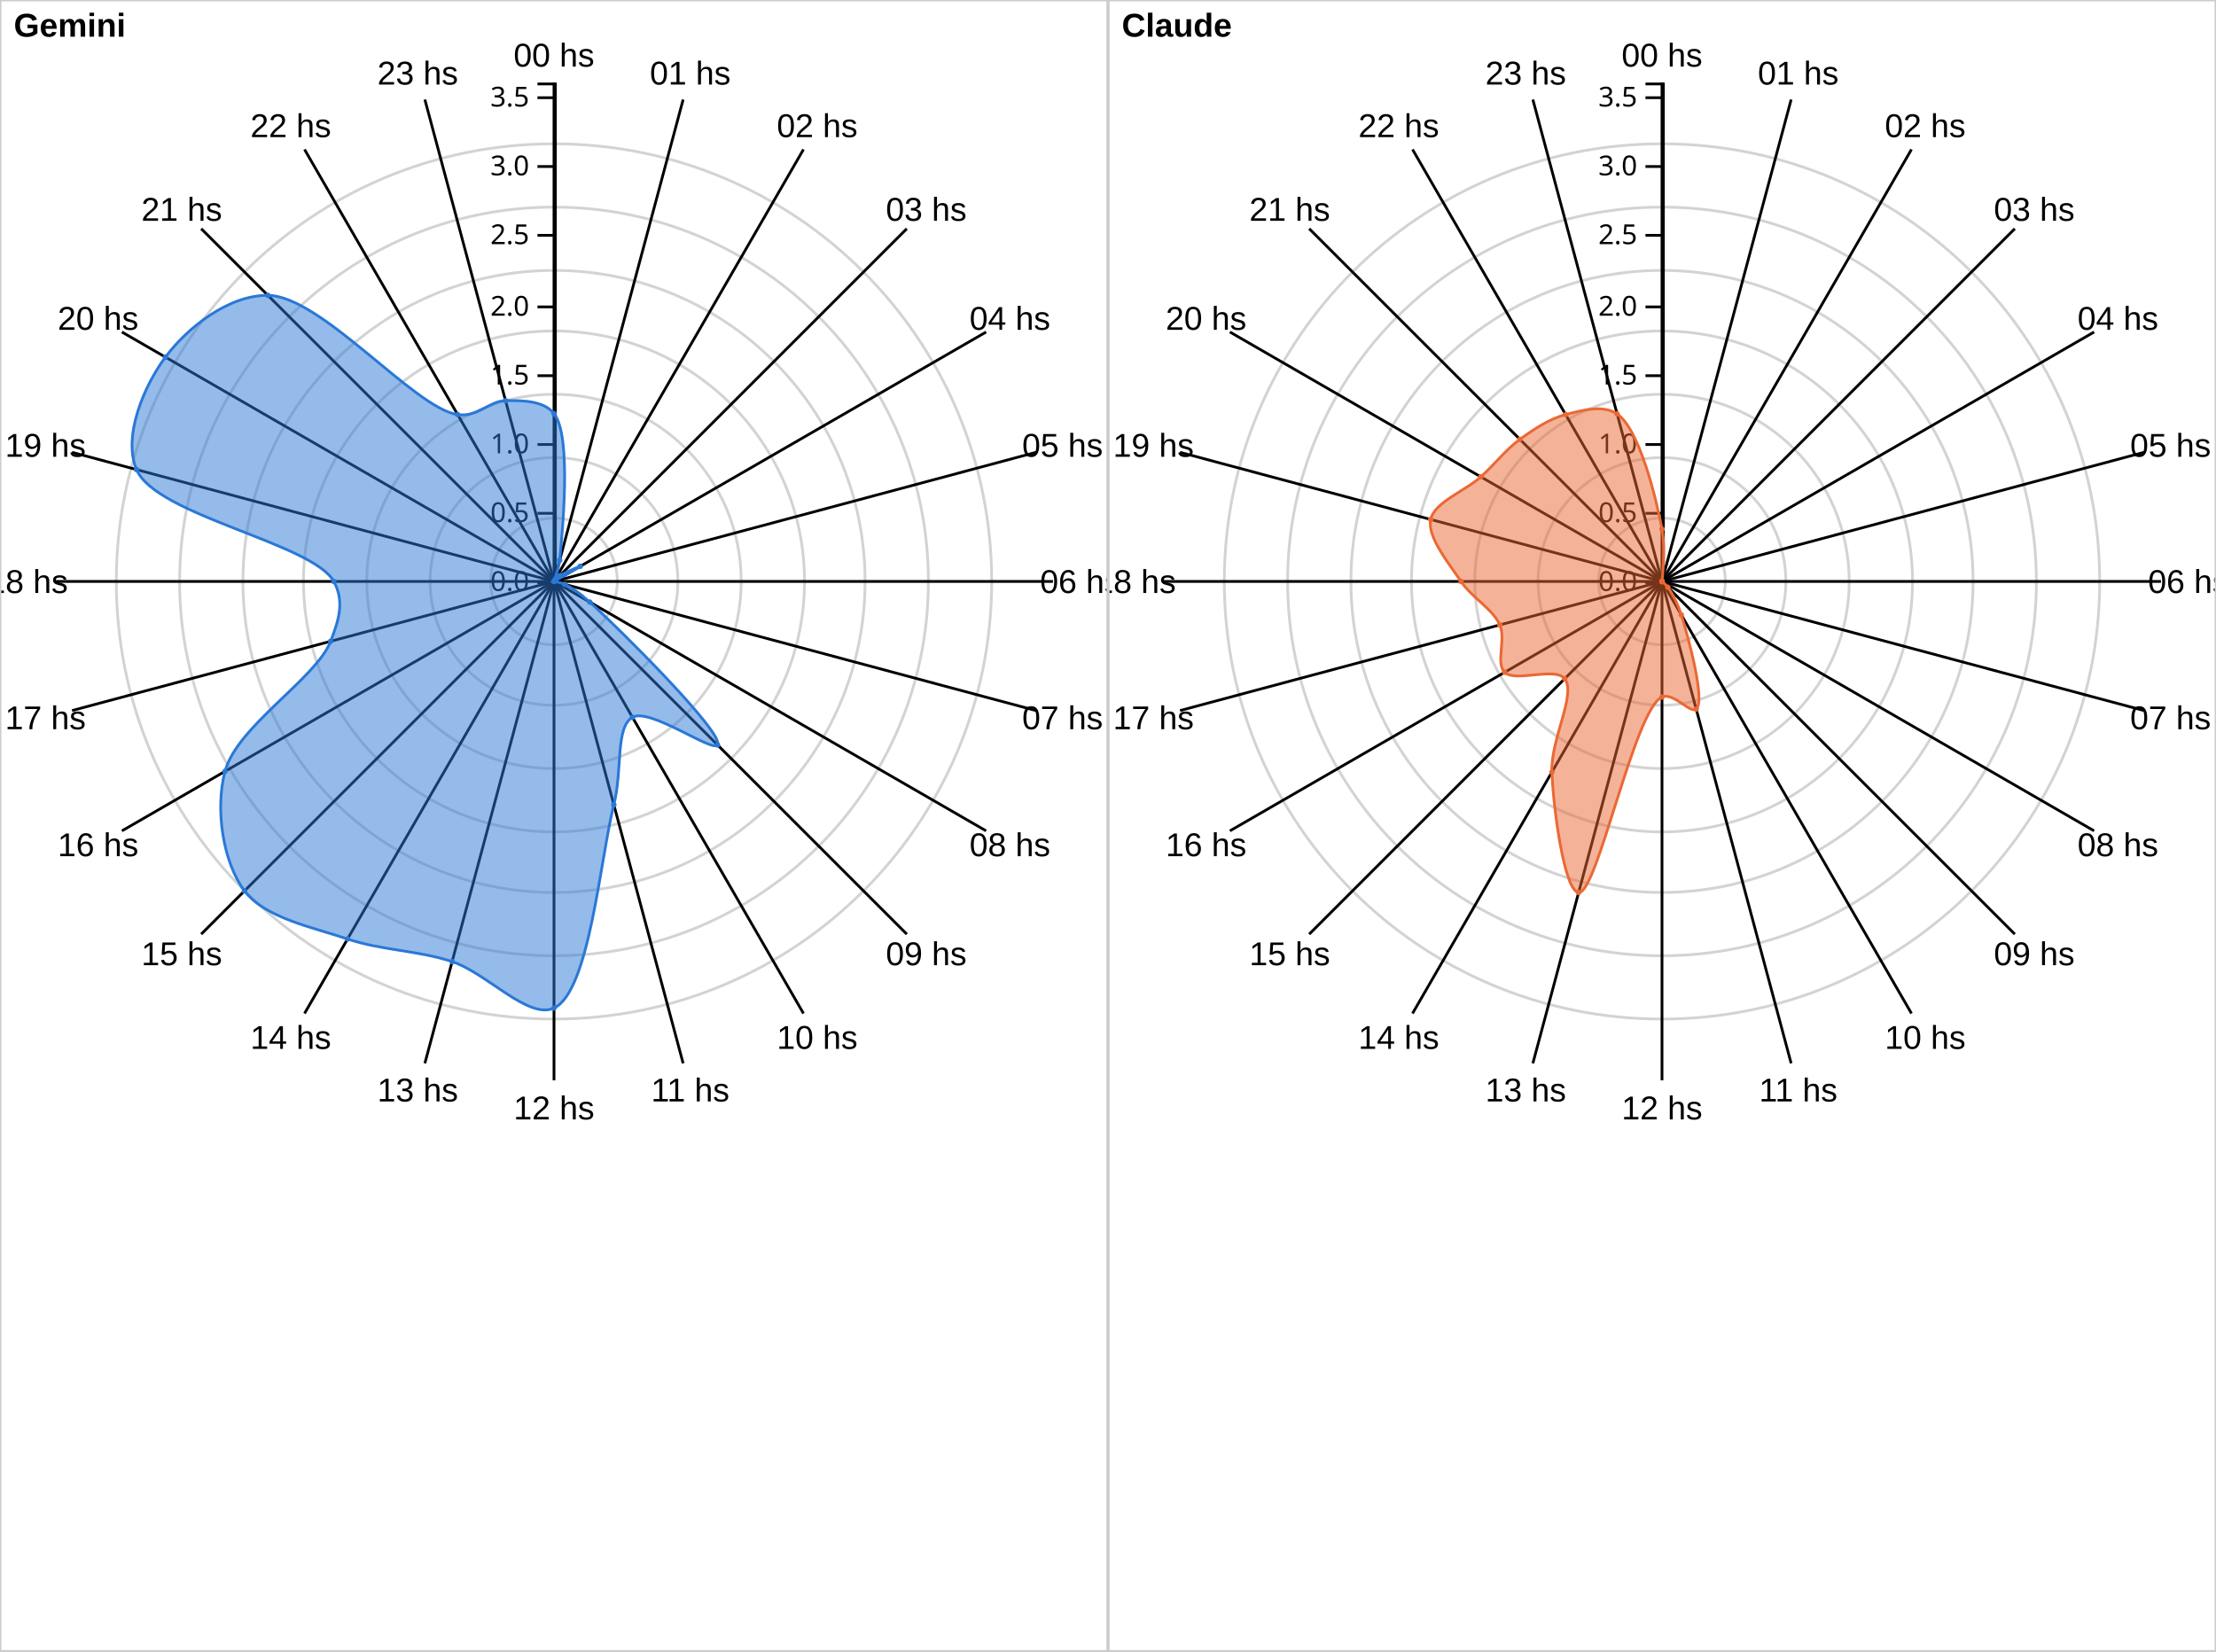
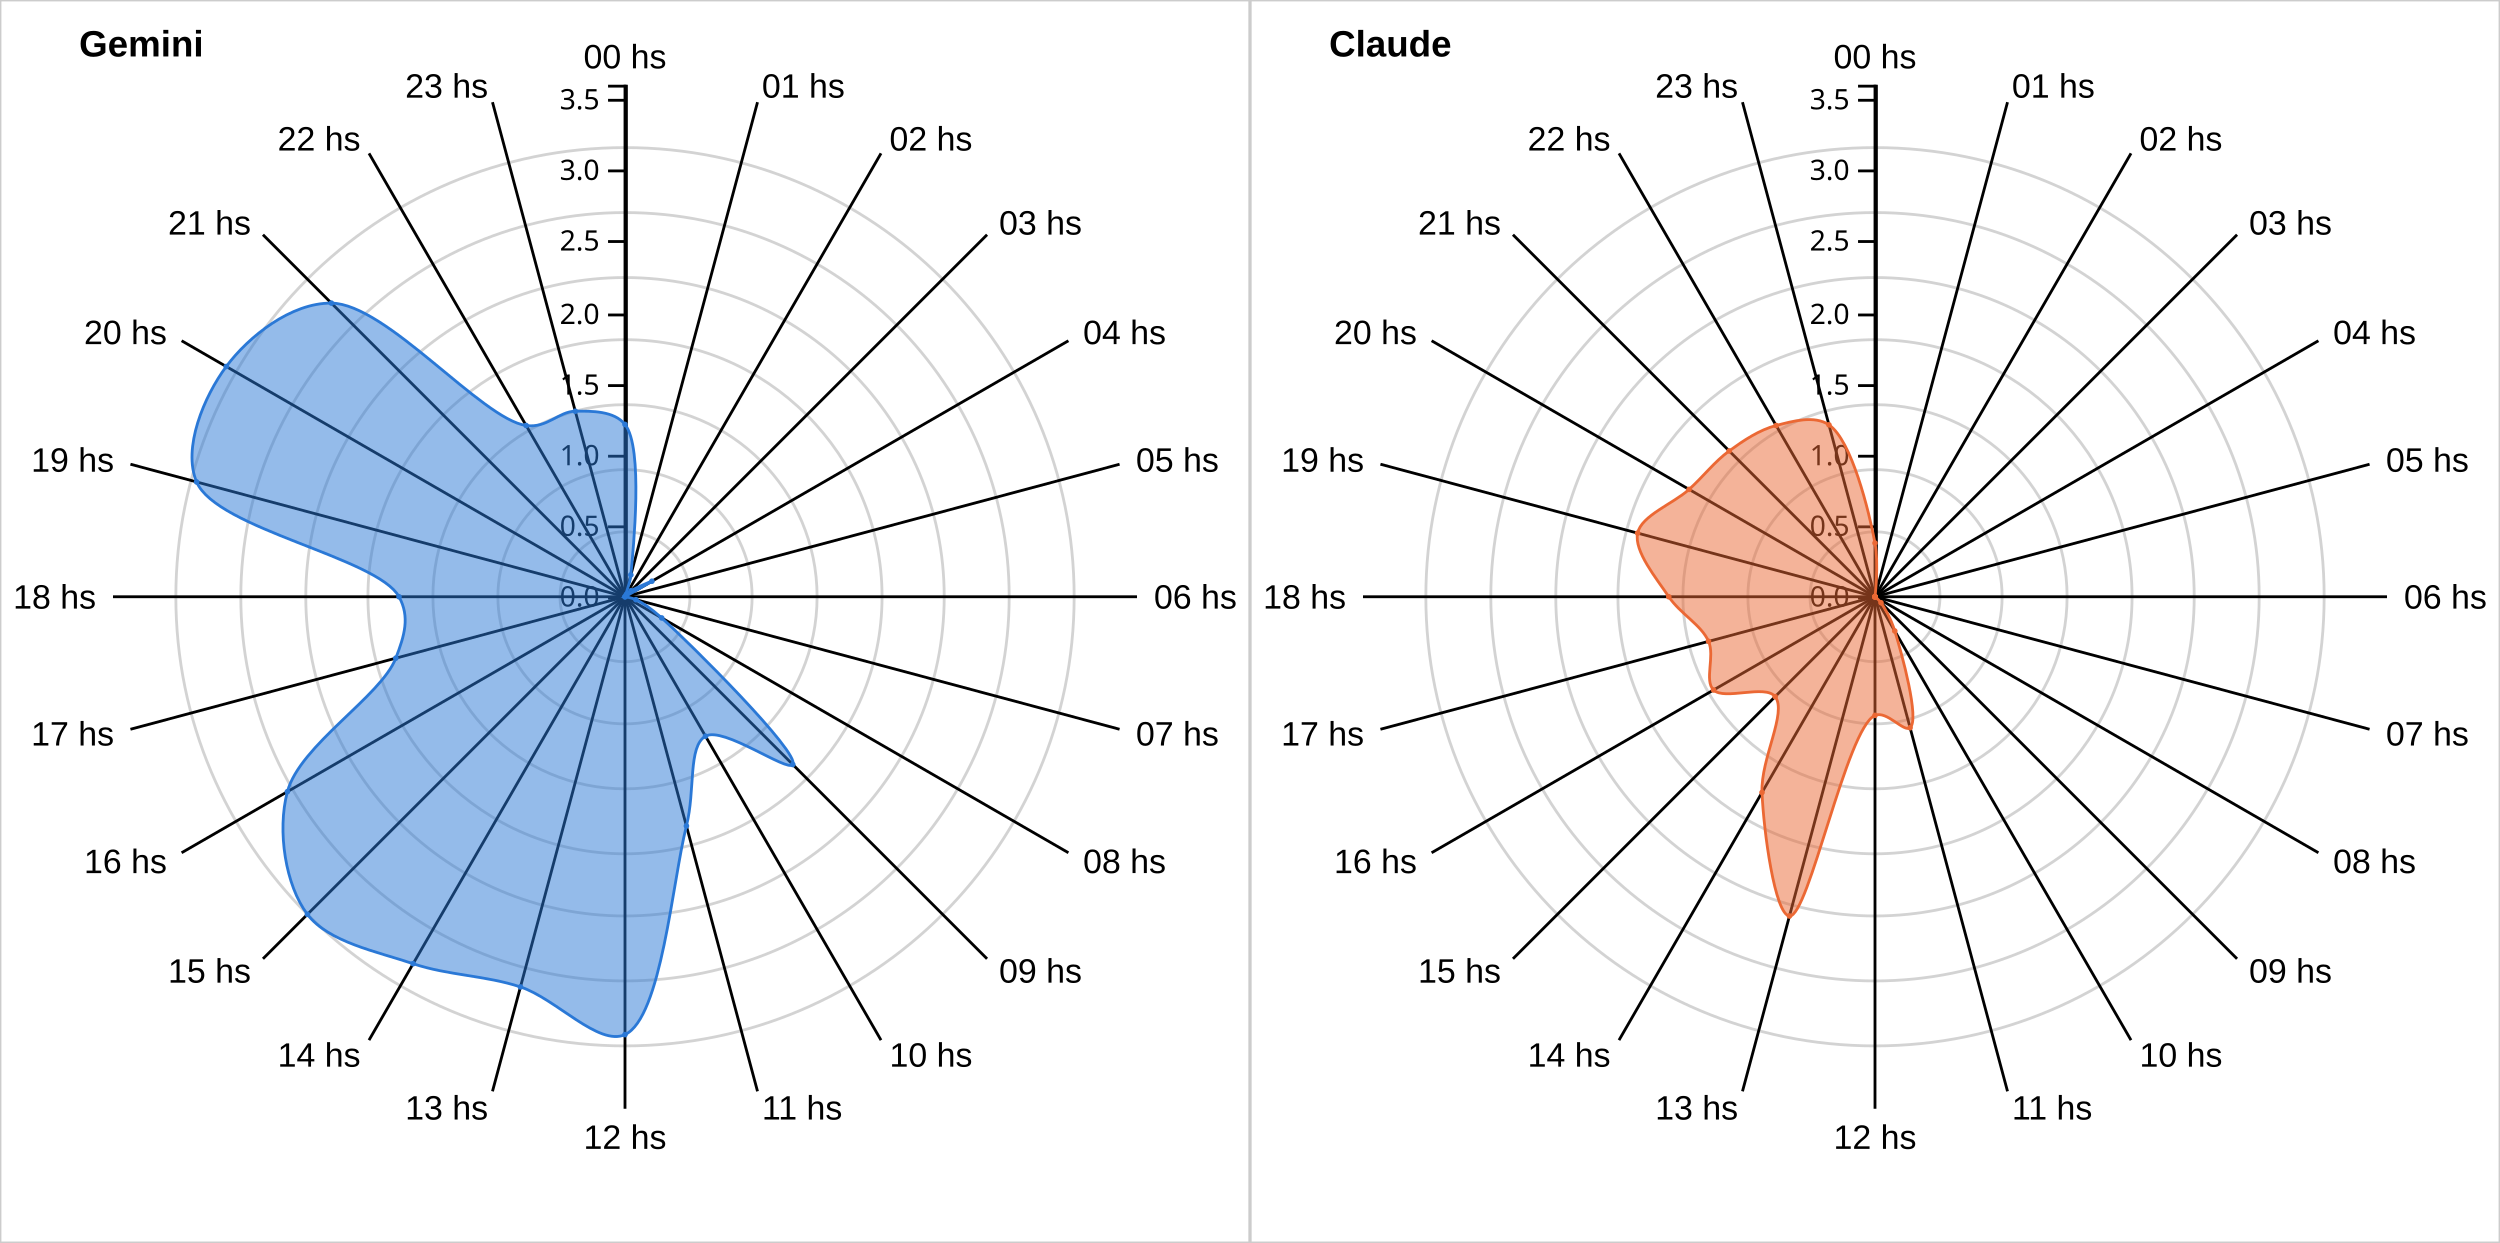
- <svg xmlns="http://www.w3.org/2000/svg" width="805" height="600">
-   <rect width="805" height="600" x="0" y="0" fill="#FFFFFF" id="background" />
-   <clipPath id="serieClipPath">
-     <rect x="0" y="0" width="402.5" height="600" />
-   </clipPath>
-   <g id="Gemini" transform="translate(0,0)" clip-path="url(#serieClipPath)">
+ <svg xmlns="http://www.w3.org/2000/svg" width="885" height="440" viewBox="0 0 885 440">
+   <rect width="885" height="440" x="0" y="0" fill="#FFFFFF" id="background" />
+   <g id="Gemini" transform="translate(20,0)">
    <g id="Gemini" transform="translate(201.25, 211.25)">
      <g id="axes">
        <circle r="159" fill="none" stroke="LightGray" class="grid" id="3.5" />
        <circle r="136" fill="none" stroke="LightGray" class="grid" id="3" />
        <circle r="113" fill="none" stroke="LightGray" class="grid" id="2.5" />
        <circle r="91" fill="none" stroke="LightGray" class="grid" id="2" />
        <circle r="68" fill="none" stroke="LightGray" class="grid" id="1.5" />
        <circle r="45" fill="none" stroke="LightGray" class="grid" id="1" />
        <circle r="23" fill="none" stroke="LightGray" class="grid" id="0.5" />
        <circle r="0" fill="none" stroke="LightGray" class="grid" id="0" />
        <g>
          <line x1="0" y1="0" x2="1.1098361617272889e-14" y2="-181.25" stroke="black" />
-           <text text-anchor="middle" dy="0.35em" x="1.1710685016846564e-14" y="-191.25" font-family="Arial, sans-serif" font-size="12">00 hs</text>
+           <text text-anchor="middle" dy="0.35em" x="0.00" y="-191.25" font-family="Arial, sans-serif" font-size="12">00 hs</text>
        </g>
        <g>
          <line x1="0" y1="0" x2="46.911" y2="-175.074" stroke="black" />
-           <text text-anchor="middle" dy="0.35em" x="49.499" y="-184.733" font-family="Arial, sans-serif" font-size="12">01 hs</text>
+           <text text-anchor="start" dy="0.35em" x="48.46" y="-180.87" font-family="Arial, sans-serif" font-size="12">01 hs</text>
        </g>
        <g>
          <line x1="0" y1="0" x2="90.625" y2="-156.967" stroke="black" />
-           <text text-anchor="middle" dy="0.35em" x="95.625" y="-165.627" font-family="Arial, sans-serif" font-size="12">02 hs</text>
+           <text text-anchor="start" dy="0.35em" x="93.62" y="-162.16" font-family="Arial, sans-serif" font-size="12">02 hs</text>
        </g>
        <g>
          <line x1="0" y1="0" x2="128.163" y2="-128.163" stroke="black" />
-           <text text-anchor="middle" dy="0.35em" x="135.234" y="-135.234" font-family="Arial, sans-serif" font-size="12">03 hs</text>
+           <text text-anchor="start" dy="0.35em" x="132.41" y="-132.41" font-family="Arial, sans-serif" font-size="12">03 hs</text>
        </g>
        <g>
          <line x1="0" y1="0" x2="156.967" y2="-90.625" stroke="black" />
-           <text text-anchor="middle" dy="0.35em" x="165.627" y="-95.625" font-family="Arial, sans-serif" font-size="12">04 hs</text>
+           <text text-anchor="start" dy="0.35em" x="162.16" y="-93.62" font-family="Arial, sans-serif" font-size="12">04 hs</text>
        </g>
        <g>
          <line x1="0" y1="0" x2="175.074" y2="-46.911" stroke="black" />
-           <text text-anchor="middle" dy="0.35em" x="184.733" y="-49.499" font-family="Arial, sans-serif" font-size="12">05 hs</text>
+           <text text-anchor="start" dy="0.35em" x="180.87" y="-48.46" font-family="Arial, sans-serif" font-size="12">05 hs</text>
        </g>
        <g>
          <line x1="0" y1="0" x2="181.25" y2="0" stroke="black" />
-           <text text-anchor="middle" dy="0.35em" x="191.25" y="0" font-family="Arial, sans-serif" font-size="12">06 hs</text>
+           <text text-anchor="start" dy="0.35em" x="187.25" y="0.00" font-family="Arial, sans-serif" font-size="12">06 hs</text>
        </g>
        <g>
          <line x1="0" y1="0" x2="175.074" y2="46.911" stroke="black" />
-           <text text-anchor="middle" dy="0.35em" x="184.733" y="49.499" font-family="Arial, sans-serif" font-size="12">07 hs</text>
+           <text text-anchor="start" dy="0.35em" x="180.87" y="48.46" font-family="Arial, sans-serif" font-size="12">07 hs</text>
        </g>
        <g>
          <line x1="0" y1="0" x2="156.967" y2="90.625" stroke="black" />
-           <text text-anchor="middle" dy="0.35em" x="165.627" y="95.625" font-family="Arial, sans-serif" font-size="12">08 hs</text>
+           <text text-anchor="start" dy="0.35em" x="162.16" y="93.62" font-family="Arial, sans-serif" font-size="12">08 hs</text>
        </g>
        <g>
          <line x1="0" y1="0" x2="128.163" y2="128.163" stroke="black" />
-           <text text-anchor="middle" dy="0.35em" x="135.234" y="135.234" font-family="Arial, sans-serif" font-size="12">09 hs</text>
+           <text text-anchor="start" dy="0.35em" x="132.41" y="132.41" font-family="Arial, sans-serif" font-size="12">09 hs</text>
        </g>
        <g>
          <line x1="0" y1="0" x2="90.625" y2="156.967" stroke="black" />
-           <text text-anchor="middle" dy="0.35em" x="95.625" y="165.627" font-family="Arial, sans-serif" font-size="12">10 hs</text>
+           <text text-anchor="start" dy="0.35em" x="93.63" y="162.16" font-family="Arial, sans-serif" font-size="12">10 hs</text>
        </g>
        <g>
          <line x1="0" y1="0" x2="46.911" y2="175.074" stroke="black" />
-           <text text-anchor="middle" dy="0.35em" x="49.499" y="184.733" font-family="Arial, sans-serif" font-size="12">11 hs</text>
+           <text text-anchor="start" dy="0.35em" x="48.46" y="180.87" font-family="Arial, sans-serif" font-size="12">11 hs</text>
        </g>
        <g>
          <line x1="0" y1="0" x2="1.1098361617272889e-14" y2="181.25" stroke="black" />
-           <text text-anchor="middle" dy="0.35em" x="1.1710685016846564e-14" y="191.25" font-family="Arial, sans-serif" font-size="12">12 hs</text>
+           <text text-anchor="middle" dy="0.35em" x="0.00" y="191.25" font-family="Arial, sans-serif" font-size="12">12 hs</text>
        </g>
        <g>
          <line x1="0" y1="0" x2="-46.911" y2="175.074" stroke="black" />
-           <text text-anchor="middle" dy="0.35em" x="-49.499" y="184.733" font-family="Arial, sans-serif" font-size="12">13 hs</text>
+           <text text-anchor="end" dy="0.35em" x="-48.46" y="180.87" font-family="Arial, sans-serif" font-size="12">13 hs</text>
        </g>
        <g>
          <line x1="0" y1="0" x2="-90.625" y2="156.967" stroke="black" />
-           <text text-anchor="middle" dy="0.35em" x="-95.625" y="165.627" font-family="Arial, sans-serif" font-size="12">14 hs</text>
+           <text text-anchor="end" dy="0.35em" x="-93.62" y="162.16" font-family="Arial, sans-serif" font-size="12">14 hs</text>
        </g>
        <g>
          <line x1="0" y1="0" x2="-128.163" y2="128.163" stroke="black" />
-           <text text-anchor="middle" dy="0.35em" x="-135.234" y="135.234" font-family="Arial, sans-serif" font-size="12">15 hs</text>
+           <text text-anchor="end" dy="0.35em" x="-132.41" y="132.41" font-family="Arial, sans-serif" font-size="12">15 hs</text>
        </g>
        <g>
          <line x1="0" y1="0" x2="-156.967" y2="90.625" stroke="black" />
-           <text text-anchor="middle" dy="0.35em" x="-165.627" y="95.625" font-family="Arial, sans-serif" font-size="12">16 hs</text>
+           <text text-anchor="end" dy="0.35em" x="-162.16" y="93.63" font-family="Arial, sans-serif" font-size="12">16 hs</text>
        </g>
        <g>
          <line x1="0" y1="0" x2="-175.074" y2="46.911" stroke="black" />
-           <text text-anchor="middle" dy="0.35em" x="-184.733" y="49.499" font-family="Arial, sans-serif" font-size="12">17 hs</text>
+           <text text-anchor="end" dy="0.35em" x="-180.87" y="48.46" font-family="Arial, sans-serif" font-size="12">17 hs</text>
        </g>
        <g>
          <line x1="0" y1="0" x2="-181.25" y2="2.2196723234545777e-14" stroke="black" />
-           <text text-anchor="middle" dy="0.35em" x="-191.25" y="2.342137003369313e-14" font-family="Arial, sans-serif" font-size="12">18 hs</text>
+           <text text-anchor="end" dy="0.35em" x="-187.25" y="0.00" font-family="Arial, sans-serif" font-size="12">18 hs</text>
        </g>
        <g>
          <line x1="0" y1="0" x2="-175.074" y2="-46.911" stroke="black" />
-           <text text-anchor="middle" dy="0.35em" x="-184.733" y="-49.499" font-family="Arial, sans-serif" font-size="12">19 hs</text>
+           <text text-anchor="end" dy="0.35em" x="-180.87" y="-48.46" font-family="Arial, sans-serif" font-size="12">19 hs</text>
        </g>
        <g>
          <line x1="0" y1="0" x2="-156.967" y2="-90.625" stroke="black" />
-           <text text-anchor="middle" dy="0.35em" x="-165.627" y="-95.625" font-family="Arial, sans-serif" font-size="12">20 hs</text>
+           <text text-anchor="end" dy="0.35em" x="-162.16" y="-93.62" font-family="Arial, sans-serif" font-size="12">20 hs</text>
        </g>
        <g>
          <line x1="0" y1="0" x2="-128.163" y2="-128.163" stroke="black" />
-           <text text-anchor="middle" dy="0.35em" x="-135.234" y="-135.234" font-family="Arial, sans-serif" font-size="12">21 hs</text>
+           <text text-anchor="end" dy="0.35em" x="-132.41" y="-132.41" font-family="Arial, sans-serif" font-size="12">21 hs</text>
        </g>
        <g>
          <line x1="0" y1="0" x2="-90.625" y2="-156.967" stroke="black" />
-           <text text-anchor="middle" dy="0.35em" x="-95.625" y="-165.627" font-family="Arial, sans-serif" font-size="12">22 hs</text>
+           <text text-anchor="end" dy="0.35em" x="-93.63" y="-162.16" font-family="Arial, sans-serif" font-size="12">22 hs</text>
        </g>
        <g>
          <line x1="0" y1="0" x2="-46.911" y2="-175.074" stroke="black" />
-           <text text-anchor="middle" dy="0.35em" x="-49.499" y="-184.733" font-family="Arial, sans-serif" font-size="12">23 hs</text>
+           <text text-anchor="end" dy="0.35em" x="-48.46" y="-180.87" font-family="Arial, sans-serif" font-size="12">23 hs</text>
        </g>
        <g id="y axis" fill="none" font-size="10" font-family="sans-serif" text-anchor="end" transform="translate(0, -181.25)">
          <path class="domain" stroke="currentColor" d="M-6,0.5H0.5V181.75H-6" />
          <g class="tick" opacity="1" transform="translate(0,5.5)">
            <line stroke="currentColor" x2="-6" />
            <text fill="currentColor" x="-9" dy="0.32em">3.5</text>
          </g>
          <g class="tick" opacity="1" transform="translate(0,30.5)">
            <line stroke="currentColor" x2="-6" />
            <text fill="currentColor" x="-9" dy="0.32em">3.0</text>
          </g>
          <g class="tick" opacity="1" transform="translate(0,55.5)">
            <line stroke="currentColor" x2="-6" />
            <text fill="currentColor" x="-9" dy="0.32em">2.5</text>
          </g>
          <g class="tick" opacity="1" transform="translate(0,81.5)">
            <line stroke="currentColor" x2="-6" />
            <text fill="currentColor" x="-9" dy="0.32em">2.0</text>
          </g>
          <g class="tick" opacity="1" transform="translate(0,106.5)">
            <line stroke="currentColor" x2="-6" />
            <text fill="currentColor" x="-9" dy="0.32em">1.5</text>
          </g>
          <g class="tick" opacity="1" transform="translate(0,131.5)">
            <line stroke="currentColor" x2="-6" />
            <text fill="currentColor" x="-9" dy="0.32em">1.0</text>
          </g>
          <g class="tick" opacity="1" transform="translate(0,156.5)">
            <line stroke="currentColor" x2="-6" />
            <text fill="currentColor" x="-9" dy="0.32em">0.5</text>
          </g>
          <g class="tick" opacity="1" transform="translate(0,181.5)">
            <line stroke="currentColor" x2="-6" />
            <text fill="currentColor" x="-9" dy="0.32em">0.0</text>
          </g>
        </g>
      </g>
      <g id="radars">
        <g id="0">
          <path d="M2.071,-7.727C1.753,-4.33,0.033,-1.164,0.5,-0.866C0.752,-0.705,1.347,-1.654,2.121,-2.121C3.663,-3.053,9.462,-5.624,9.526,-5.5C9.6,-5.356,0,0,0,0C0,0,0,0,0,0C0,0,2.377,0.337,3.864,1.035C6.35,2.203,9.045,3.978,12.99,7.5C22.835,16.288,62.077,55.285,59.397,59.397C57.566,62.206,34.776,45.74,28.5,49.363C22.224,52.987,24.96,68.42,21.741,81.138C16.784,100.718,12.88,149.118,0,155C-9.361,159.275,-24.362,142.326,-37.011,138.127C-49.376,134.024,-62.613,134.077,-75,129.904C-87.77,125.601,-104.968,122.291,-112.43,112.43C-120.132,102.253,-123.233,82.979,-119.512,69C-115.134,52.558,-86.321,35.219,-81.138,21.741C-78.038,13.68,-76.081,7.151,-80,0C-87.622,-13.909,-144.535,-23.891,-151.65,-40.635C-156.743,-52.618,-148.989,-70.98,-141.162,-81.5C-133.218,-92.177,-118.201,-104.075,-103.945,-103.945C-84.431,-103.766,-50.72,-62.821,-35,-60.622C-27.584,-59.584,-23.426,-65.616,-17.6,-65.683C-11.759,-65.75,-3.851,-65.814,0,-61C6.589,-52.764,2.943,-17.077,2.071,-7.727" stroke="#2a78d6" fill="#2a78d6" fill-opacity="0.5" />
          <g id="dots">
            <circle cx="3.7351727373994275e-15" cy="-61" r="1" stroke="none" fill="#2a78d6" />
            <circle cx="2.071" cy="-7.727" r="1" stroke="none" fill="#2a78d6" />
            <circle cx="0.5" cy="-0.866" r="1" stroke="none" fill="#2a78d6" />
            <circle cx="2.121" cy="-2.121" r="1" stroke="none" fill="#2a78d6" />
            <circle cx="9.526" cy="-5.5" r="1" stroke="none" fill="#2a78d6" />
            <circle cx="0" cy="0" r="1" stroke="none" fill="#2a78d6" />
            <circle cx="0" cy="0" r="1" stroke="none" fill="#2a78d6" />
            <circle cx="3.864" cy="1.035" r="1" stroke="none" fill="#2a78d6" />
            <circle cx="12.99" cy="7.5" r="1" stroke="none" fill="#2a78d6" />
            <circle cx="59.397" cy="59.397" r="1" stroke="none" fill="#2a78d6" />
            <circle cx="28.5" cy="49.363" r="1" stroke="none" fill="#2a78d6" />
            <circle cx="21.741" cy="81.138" r="1" stroke="none" fill="#2a78d6" />
            <circle cx="9.491012693391987e-15" cy="155" r="1" stroke="none" fill="#2a78d6" />
            <circle cx="-37.011" cy="138.127" r="1" stroke="none" fill="#2a78d6" />
            <circle cx="-75" cy="129.904" r="1" stroke="none" fill="#2a78d6" />
            <circle cx="-112.43" cy="112.43" r="1" stroke="none" fill="#2a78d6" />
            <circle cx="-119.512" cy="69" r="1" stroke="none" fill="#2a78d6" />
            <circle cx="-81.138" cy="21.741" r="1" stroke="none" fill="#2a78d6" />
            <circle cx="-80" cy="9.797174393178826e-15" r="1" stroke="none" fill="#2a78d6" />
            <circle cx="-151.65" cy="-40.635" r="1" stroke="none" fill="#2a78d6" />
            <circle cx="-141.162" cy="-81.5" r="1" stroke="none" fill="#2a78d6" />
            <circle cx="-103.945" cy="-103.945" r="1" stroke="none" fill="#2a78d6" />
            <circle cx="-35" cy="-60.622" r="1" stroke="none" fill="#2a78d6" />
            <circle cx="-17.6" cy="-65.683" r="1" stroke="none" fill="#2a78d6" />
          </g>
        </g>
      </g>
    </g>
-     <text x="5" y="5" style="font-family: Arial, sans-serif; font-size: 12px; fill: black; font-weight: bold; dominant-baseline: hanging;">Gemini</text>
+     <text x="8" y="20" style="font-family: Arial, sans-serif; font-size: 13px; fill: black; font-weight: bold;">Gemini</text>
  </g>
-   <g id="Claude" transform="translate(402.5,0)" clip-path="url(#serieClipPath)">
+   <g id="Claude" transform="translate(462.5,0)">
    <g id="Claude" transform="translate(201.25, 211.25)">
      <g id="axes">
        <circle r="159" fill="none" stroke="LightGray" class="grid" id="3.5" />
        <circle r="136" fill="none" stroke="LightGray" class="grid" id="3" />
        <circle r="113" fill="none" stroke="LightGray" class="grid" id="2.5" />
        <circle r="91" fill="none" stroke="LightGray" class="grid" id="2" />
        <circle r="68" fill="none" stroke="LightGray" class="grid" id="1.5" />
        <circle r="45" fill="none" stroke="LightGray" class="grid" id="1" />
        <circle r="23" fill="none" stroke="LightGray" class="grid" id="0.5" />
        <circle r="0" fill="none" stroke="LightGray" class="grid" id="0" />
        <g>
          <line x1="0" y1="0" x2="1.1098361617272889e-14" y2="-181.25" stroke="black" />
-           <text text-anchor="middle" dy="0.35em" x="1.1710685016846564e-14" y="-191.25" font-family="Arial, sans-serif" font-size="12">00 hs</text>
+           <text text-anchor="middle" dy="0.35em" x="0.00" y="-191.25" font-family="Arial, sans-serif" font-size="12">00 hs</text>
        </g>
        <g>
          <line x1="0" y1="0" x2="46.911" y2="-175.074" stroke="black" />
-           <text text-anchor="middle" dy="0.35em" x="49.499" y="-184.733" font-family="Arial, sans-serif" font-size="12">01 hs</text>
+           <text text-anchor="start" dy="0.35em" x="48.46" y="-180.87" font-family="Arial, sans-serif" font-size="12">01 hs</text>
        </g>
        <g>
          <line x1="0" y1="0" x2="90.625" y2="-156.967" stroke="black" />
-           <text text-anchor="middle" dy="0.35em" x="95.625" y="-165.627" font-family="Arial, sans-serif" font-size="12">02 hs</text>
+           <text text-anchor="start" dy="0.35em" x="93.62" y="-162.16" font-family="Arial, sans-serif" font-size="12">02 hs</text>
        </g>
        <g>
          <line x1="0" y1="0" x2="128.163" y2="-128.163" stroke="black" />
-           <text text-anchor="middle" dy="0.35em" x="135.234" y="-135.234" font-family="Arial, sans-serif" font-size="12">03 hs</text>
+           <text text-anchor="start" dy="0.35em" x="132.41" y="-132.41" font-family="Arial, sans-serif" font-size="12">03 hs</text>
        </g>
        <g>
          <line x1="0" y1="0" x2="156.967" y2="-90.625" stroke="black" />
-           <text text-anchor="middle" dy="0.35em" x="165.627" y="-95.625" font-family="Arial, sans-serif" font-size="12">04 hs</text>
+           <text text-anchor="start" dy="0.35em" x="162.16" y="-93.62" font-family="Arial, sans-serif" font-size="12">04 hs</text>
        </g>
        <g>
          <line x1="0" y1="0" x2="175.074" y2="-46.911" stroke="black" />
-           <text text-anchor="middle" dy="0.35em" x="184.733" y="-49.499" font-family="Arial, sans-serif" font-size="12">05 hs</text>
+           <text text-anchor="start" dy="0.35em" x="180.87" y="-48.46" font-family="Arial, sans-serif" font-size="12">05 hs</text>
        </g>
        <g>
          <line x1="0" y1="0" x2="181.25" y2="0" stroke="black" />
-           <text text-anchor="middle" dy="0.35em" x="191.25" y="0" font-family="Arial, sans-serif" font-size="12">06 hs</text>
+           <text text-anchor="start" dy="0.35em" x="187.25" y="0.00" font-family="Arial, sans-serif" font-size="12">06 hs</text>
        </g>
        <g>
          <line x1="0" y1="0" x2="175.074" y2="46.911" stroke="black" />
-           <text text-anchor="middle" dy="0.35em" x="184.733" y="49.499" font-family="Arial, sans-serif" font-size="12">07 hs</text>
+           <text text-anchor="start" dy="0.35em" x="180.87" y="48.46" font-family="Arial, sans-serif" font-size="12">07 hs</text>
        </g>
        <g>
          <line x1="0" y1="0" x2="156.967" y2="90.625" stroke="black" />
-           <text text-anchor="middle" dy="0.35em" x="165.627" y="95.625" font-family="Arial, sans-serif" font-size="12">08 hs</text>
+           <text text-anchor="start" dy="0.35em" x="162.16" y="93.62" font-family="Arial, sans-serif" font-size="12">08 hs</text>
        </g>
        <g>
          <line x1="0" y1="0" x2="128.163" y2="128.163" stroke="black" />
-           <text text-anchor="middle" dy="0.35em" x="135.234" y="135.234" font-family="Arial, sans-serif" font-size="12">09 hs</text>
+           <text text-anchor="start" dy="0.35em" x="132.41" y="132.41" font-family="Arial, sans-serif" font-size="12">09 hs</text>
        </g>
        <g>
          <line x1="0" y1="0" x2="90.625" y2="156.967" stroke="black" />
-           <text text-anchor="middle" dy="0.35em" x="95.625" y="165.627" font-family="Arial, sans-serif" font-size="12">10 hs</text>
+           <text text-anchor="start" dy="0.35em" x="93.63" y="162.16" font-family="Arial, sans-serif" font-size="12">10 hs</text>
        </g>
        <g>
          <line x1="0" y1="0" x2="46.911" y2="175.074" stroke="black" />
-           <text text-anchor="middle" dy="0.35em" x="49.499" y="184.733" font-family="Arial, sans-serif" font-size="12">11 hs</text>
+           <text text-anchor="start" dy="0.35em" x="48.46" y="180.87" font-family="Arial, sans-serif" font-size="12">11 hs</text>
        </g>
        <g>
          <line x1="0" y1="0" x2="1.1098361617272889e-14" y2="181.25" stroke="black" />
-           <text text-anchor="middle" dy="0.35em" x="1.1710685016846564e-14" y="191.25" font-family="Arial, sans-serif" font-size="12">12 hs</text>
+           <text text-anchor="middle" dy="0.35em" x="0.00" y="191.25" font-family="Arial, sans-serif" font-size="12">12 hs</text>
        </g>
        <g>
          <line x1="0" y1="0" x2="-46.911" y2="175.074" stroke="black" />
-           <text text-anchor="middle" dy="0.35em" x="-49.499" y="184.733" font-family="Arial, sans-serif" font-size="12">13 hs</text>
+           <text text-anchor="end" dy="0.35em" x="-48.46" y="180.87" font-family="Arial, sans-serif" font-size="12">13 hs</text>
        </g>
        <g>
          <line x1="0" y1="0" x2="-90.625" y2="156.967" stroke="black" />
-           <text text-anchor="middle" dy="0.35em" x="-95.625" y="165.627" font-family="Arial, sans-serif" font-size="12">14 hs</text>
+           <text text-anchor="end" dy="0.35em" x="-93.62" y="162.16" font-family="Arial, sans-serif" font-size="12">14 hs</text>
        </g>
        <g>
          <line x1="0" y1="0" x2="-128.163" y2="128.163" stroke="black" />
-           <text text-anchor="middle" dy="0.35em" x="-135.234" y="135.234" font-family="Arial, sans-serif" font-size="12">15 hs</text>
+           <text text-anchor="end" dy="0.35em" x="-132.41" y="132.41" font-family="Arial, sans-serif" font-size="12">15 hs</text>
        </g>
        <g>
          <line x1="0" y1="0" x2="-156.967" y2="90.625" stroke="black" />
-           <text text-anchor="middle" dy="0.35em" x="-165.627" y="95.625" font-family="Arial, sans-serif" font-size="12">16 hs</text>
+           <text text-anchor="end" dy="0.35em" x="-162.16" y="93.63" font-family="Arial, sans-serif" font-size="12">16 hs</text>
        </g>
        <g>
          <line x1="0" y1="0" x2="-175.074" y2="46.911" stroke="black" />
-           <text text-anchor="middle" dy="0.35em" x="-184.733" y="49.499" font-family="Arial, sans-serif" font-size="12">17 hs</text>
+           <text text-anchor="end" dy="0.35em" x="-180.87" y="48.46" font-family="Arial, sans-serif" font-size="12">17 hs</text>
        </g>
        <g>
          <line x1="0" y1="0" x2="-181.25" y2="2.2196723234545777e-14" stroke="black" />
-           <text text-anchor="middle" dy="0.35em" x="-191.25" y="2.342137003369313e-14" font-family="Arial, sans-serif" font-size="12">18 hs</text>
+           <text text-anchor="end" dy="0.35em" x="-187.25" y="0.00" font-family="Arial, sans-serif" font-size="12">18 hs</text>
        </g>
        <g>
          <line x1="0" y1="0" x2="-175.074" y2="-46.911" stroke="black" />
-           <text text-anchor="middle" dy="0.35em" x="-184.733" y="-49.499" font-family="Arial, sans-serif" font-size="12">19 hs</text>
+           <text text-anchor="end" dy="0.35em" x="-180.87" y="-48.46" font-family="Arial, sans-serif" font-size="12">19 hs</text>
        </g>
        <g>
          <line x1="0" y1="0" x2="-156.967" y2="-90.625" stroke="black" />
-           <text text-anchor="middle" dy="0.35em" x="-165.627" y="-95.625" font-family="Arial, sans-serif" font-size="12">20 hs</text>
+           <text text-anchor="end" dy="0.35em" x="-162.16" y="-93.62" font-family="Arial, sans-serif" font-size="12">20 hs</text>
        </g>
        <g>
          <line x1="0" y1="0" x2="-128.163" y2="-128.163" stroke="black" />
-           <text text-anchor="middle" dy="0.35em" x="-135.234" y="-135.234" font-family="Arial, sans-serif" font-size="12">21 hs</text>
+           <text text-anchor="end" dy="0.35em" x="-132.41" y="-132.41" font-family="Arial, sans-serif" font-size="12">21 hs</text>
        </g>
        <g>
          <line x1="0" y1="0" x2="-90.625" y2="-156.967" stroke="black" />
-           <text text-anchor="middle" dy="0.35em" x="-95.625" y="-165.627" font-family="Arial, sans-serif" font-size="12">22 hs</text>
+           <text text-anchor="end" dy="0.35em" x="-93.63" y="-162.16" font-family="Arial, sans-serif" font-size="12">22 hs</text>
        </g>
        <g>
          <line x1="0" y1="0" x2="-46.911" y2="-175.074" stroke="black" />
-           <text text-anchor="middle" dy="0.35em" x="-49.499" y="-184.733" font-family="Arial, sans-serif" font-size="12">23 hs</text>
+           <text text-anchor="end" dy="0.35em" x="-48.46" y="-180.87" font-family="Arial, sans-serif" font-size="12">23 hs</text>
        </g>
        <g id="y axis" fill="none" font-size="10" font-family="sans-serif" text-anchor="end" transform="translate(0, -181.25)">
          <path class="domain" stroke="currentColor" d="M-6,0.5H0.5V181.75H-6" />
          <g class="tick" opacity="1" transform="translate(0,5.5)">
            <line stroke="currentColor" x2="-6" />
            <text fill="currentColor" x="-9" dy="0.32em">3.5</text>
          </g>
          <g class="tick" opacity="1" transform="translate(0,30.5)">
            <line stroke="currentColor" x2="-6" />
            <text fill="currentColor" x="-9" dy="0.32em">3.0</text>
          </g>
          <g class="tick" opacity="1" transform="translate(0,55.5)">
            <line stroke="currentColor" x2="-6" />
            <text fill="currentColor" x="-9" dy="0.32em">2.5</text>
          </g>
          <g class="tick" opacity="1" transform="translate(0,81.5)">
            <line stroke="currentColor" x2="-6" />
            <text fill="currentColor" x="-9" dy="0.32em">2.0</text>
          </g>
          <g class="tick" opacity="1" transform="translate(0,106.5)">
            <line stroke="currentColor" x2="-6" />
            <text fill="currentColor" x="-9" dy="0.32em">1.5</text>
          </g>
          <g class="tick" opacity="1" transform="translate(0,131.5)">
            <line stroke="currentColor" x2="-6" />
            <text fill="currentColor" x="-9" dy="0.32em">1.0</text>
          </g>
          <g class="tick" opacity="1" transform="translate(0,156.5)">
            <line stroke="currentColor" x2="-6" />
            <text fill="currentColor" x="-9" dy="0.32em">0.5</text>
          </g>
          <g class="tick" opacity="1" transform="translate(0,181.5)">
            <line stroke="currentColor" x2="-6" />
            <text fill="currentColor" x="-9" dy="0.32em">0.0</text>
          </g>
        </g>
      </g>
      <g id="radars">
        <g id="1">
          <path d="M0,0C0,0,0,0,0,0C0,0,0,0,0,0C0,0,0,0,0,0C0,0,0,0,0,0C0,0,0,0,0,0C0,0,0,0,0,0C0,0,0,0,0,0C0,0,1.367,1.064,2.121,2.121C3.574,4.157,5.591,7.657,7,12.124C9.486,20.009,15.891,43.473,12.423,46.364C10.286,48.147,4.149,40.172,0,42C-10.047,46.426,-23.504,113.64,-30.282,113.013C-35.445,112.536,-39.434,82.983,-40,69.282C-40.495,57.303,-30.999,40.927,-35.355,35.355C-38.842,30.896,-53.388,36.79,-57.158,33C-60.506,29.634,-56.597,21.061,-58.921,15.788C-61.491,9.958,-68.936,6.044,-73,0C-77.424,-6.58,-85.365,-16.135,-84.036,-22.517C-82.738,-28.749,-71.442,-32.921,-65.818,-38C-60.716,-42.607,-56.816,-47.826,-51.619,-51.619C-46.525,-55.337,-40.904,-59.086,-35,-60.622C-29.129,-62.149,-21.468,-64.336,-16.306,-60.853C-8.303,-55.455,-2.142,-30.398,0,-19C1.393,-11.587,0,0,0,0" stroke="#eb6834" fill="#eb6834" fill-opacity="0.5" />
          <g id="dots">
            <circle cx="1.1634144591899855e-15" cy="-19" r="1" stroke="none" fill="#eb6834" />
            <circle cx="0" cy="0" r="1" stroke="none" fill="#eb6834" />
            <circle cx="0" cy="0" r="1" stroke="none" fill="#eb6834" />
            <circle cx="0" cy="0" r="1" stroke="none" fill="#eb6834" />
            <circle cx="0" cy="0" r="1" stroke="none" fill="#eb6834" />
            <circle cx="0" cy="0" r="1" stroke="none" fill="#eb6834" />
            <circle cx="0" cy="0" r="1" stroke="none" fill="#eb6834" />
            <circle cx="0" cy="0" r="1" stroke="none" fill="#eb6834" />
            <circle cx="0" cy="0" r="1" stroke="none" fill="#eb6834" />
            <circle cx="2.121" cy="2.121" r="1" stroke="none" fill="#eb6834" />
            <circle cx="7" cy="12.124" r="1" stroke="none" fill="#eb6834" />
            <circle cx="12.423" cy="46.364" r="1" stroke="none" fill="#eb6834" />
            <circle cx="2.5717582782094417e-15" cy="42" r="1" stroke="none" fill="#eb6834" />
            <circle cx="-30.282" cy="113.013" r="1" stroke="none" fill="#eb6834" />
            <circle cx="-40" cy="69.282" r="1" stroke="none" fill="#eb6834" />
            <circle cx="-35.355" cy="35.355" r="1" stroke="none" fill="#eb6834" />
            <circle cx="-57.158" cy="33" r="1" stroke="none" fill="#eb6834" />
            <circle cx="-58.921" cy="15.788" r="1" stroke="none" fill="#eb6834" />
            <circle cx="-73" cy="8.939921633775678e-15" r="1" stroke="none" fill="#eb6834" />
            <circle cx="-84.036" cy="-22.517" r="1" stroke="none" fill="#eb6834" />
            <circle cx="-65.818" cy="-38" r="1" stroke="none" fill="#eb6834" />
            <circle cx="-51.619" cy="-51.619" r="1" stroke="none" fill="#eb6834" />
            <circle cx="-35" cy="-60.622" r="1" stroke="none" fill="#eb6834" />
            <circle cx="-16.306" cy="-60.853" r="1" stroke="none" fill="#eb6834" />
          </g>
        </g>
      </g>
    </g>
-     <text x="5" y="5" style="font-family: Arial, sans-serif; font-size: 12px; fill: black; font-weight: bold; dominant-baseline: hanging;">Claude</text>
+     <text x="8" y="20" style="font-family: Arial, sans-serif; font-size: 13px; fill: black; font-weight: bold;">Claude</text>
  </g>
  <g id="grid">
-     <rect x="0" y="0" width="402.5" height="600" fill="none" stroke="#ccc" />
-     <rect x="402.5" y="0" width="402.5" height="600" fill="none" stroke="#ccc" />
+     <rect x="0" y="0" width="442.5" height="440" fill="none" stroke="#ccc" />
+     <rect x="442.5" y="0" width="442.5" height="440" fill="none" stroke="#ccc" />
  </g>
</svg>
